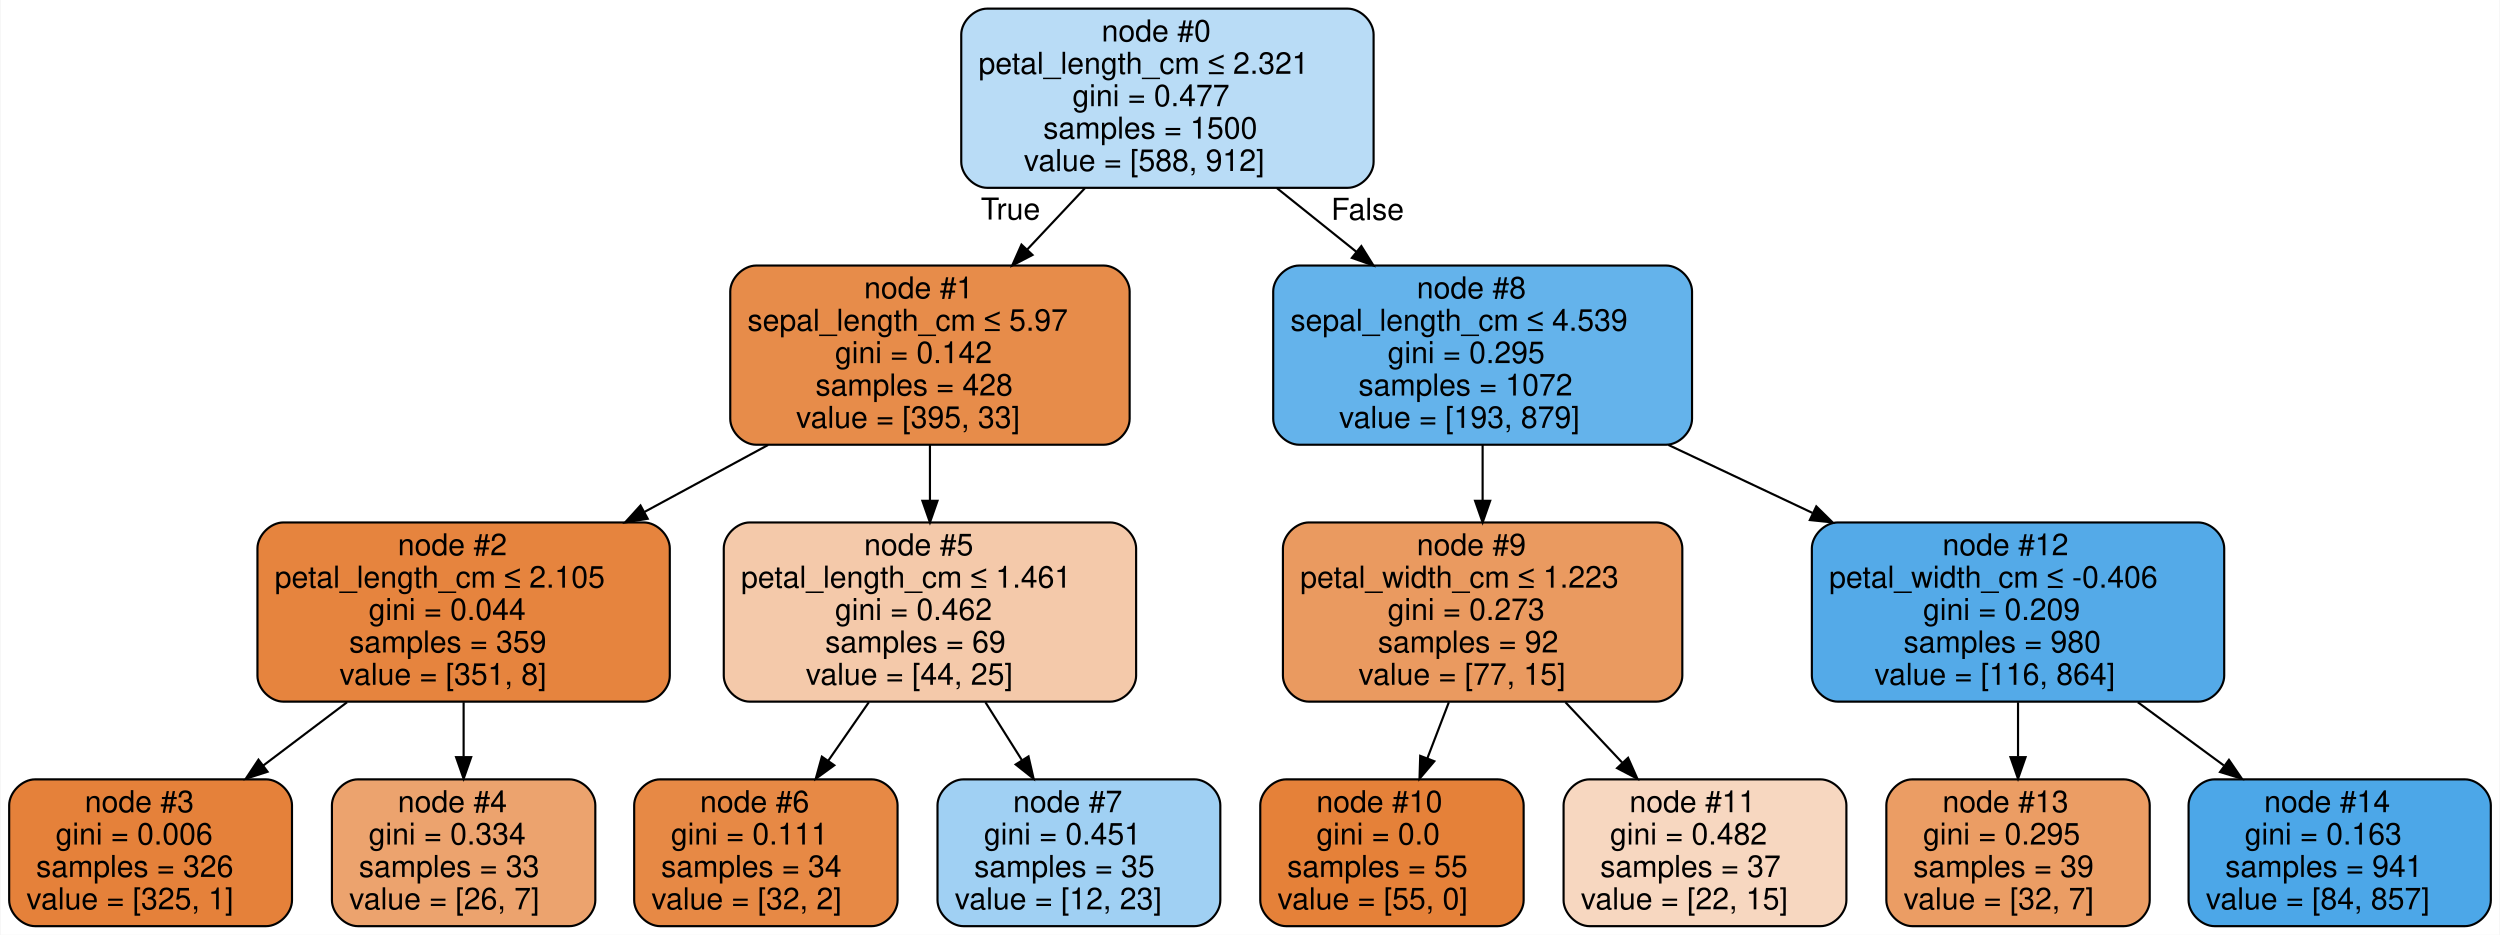
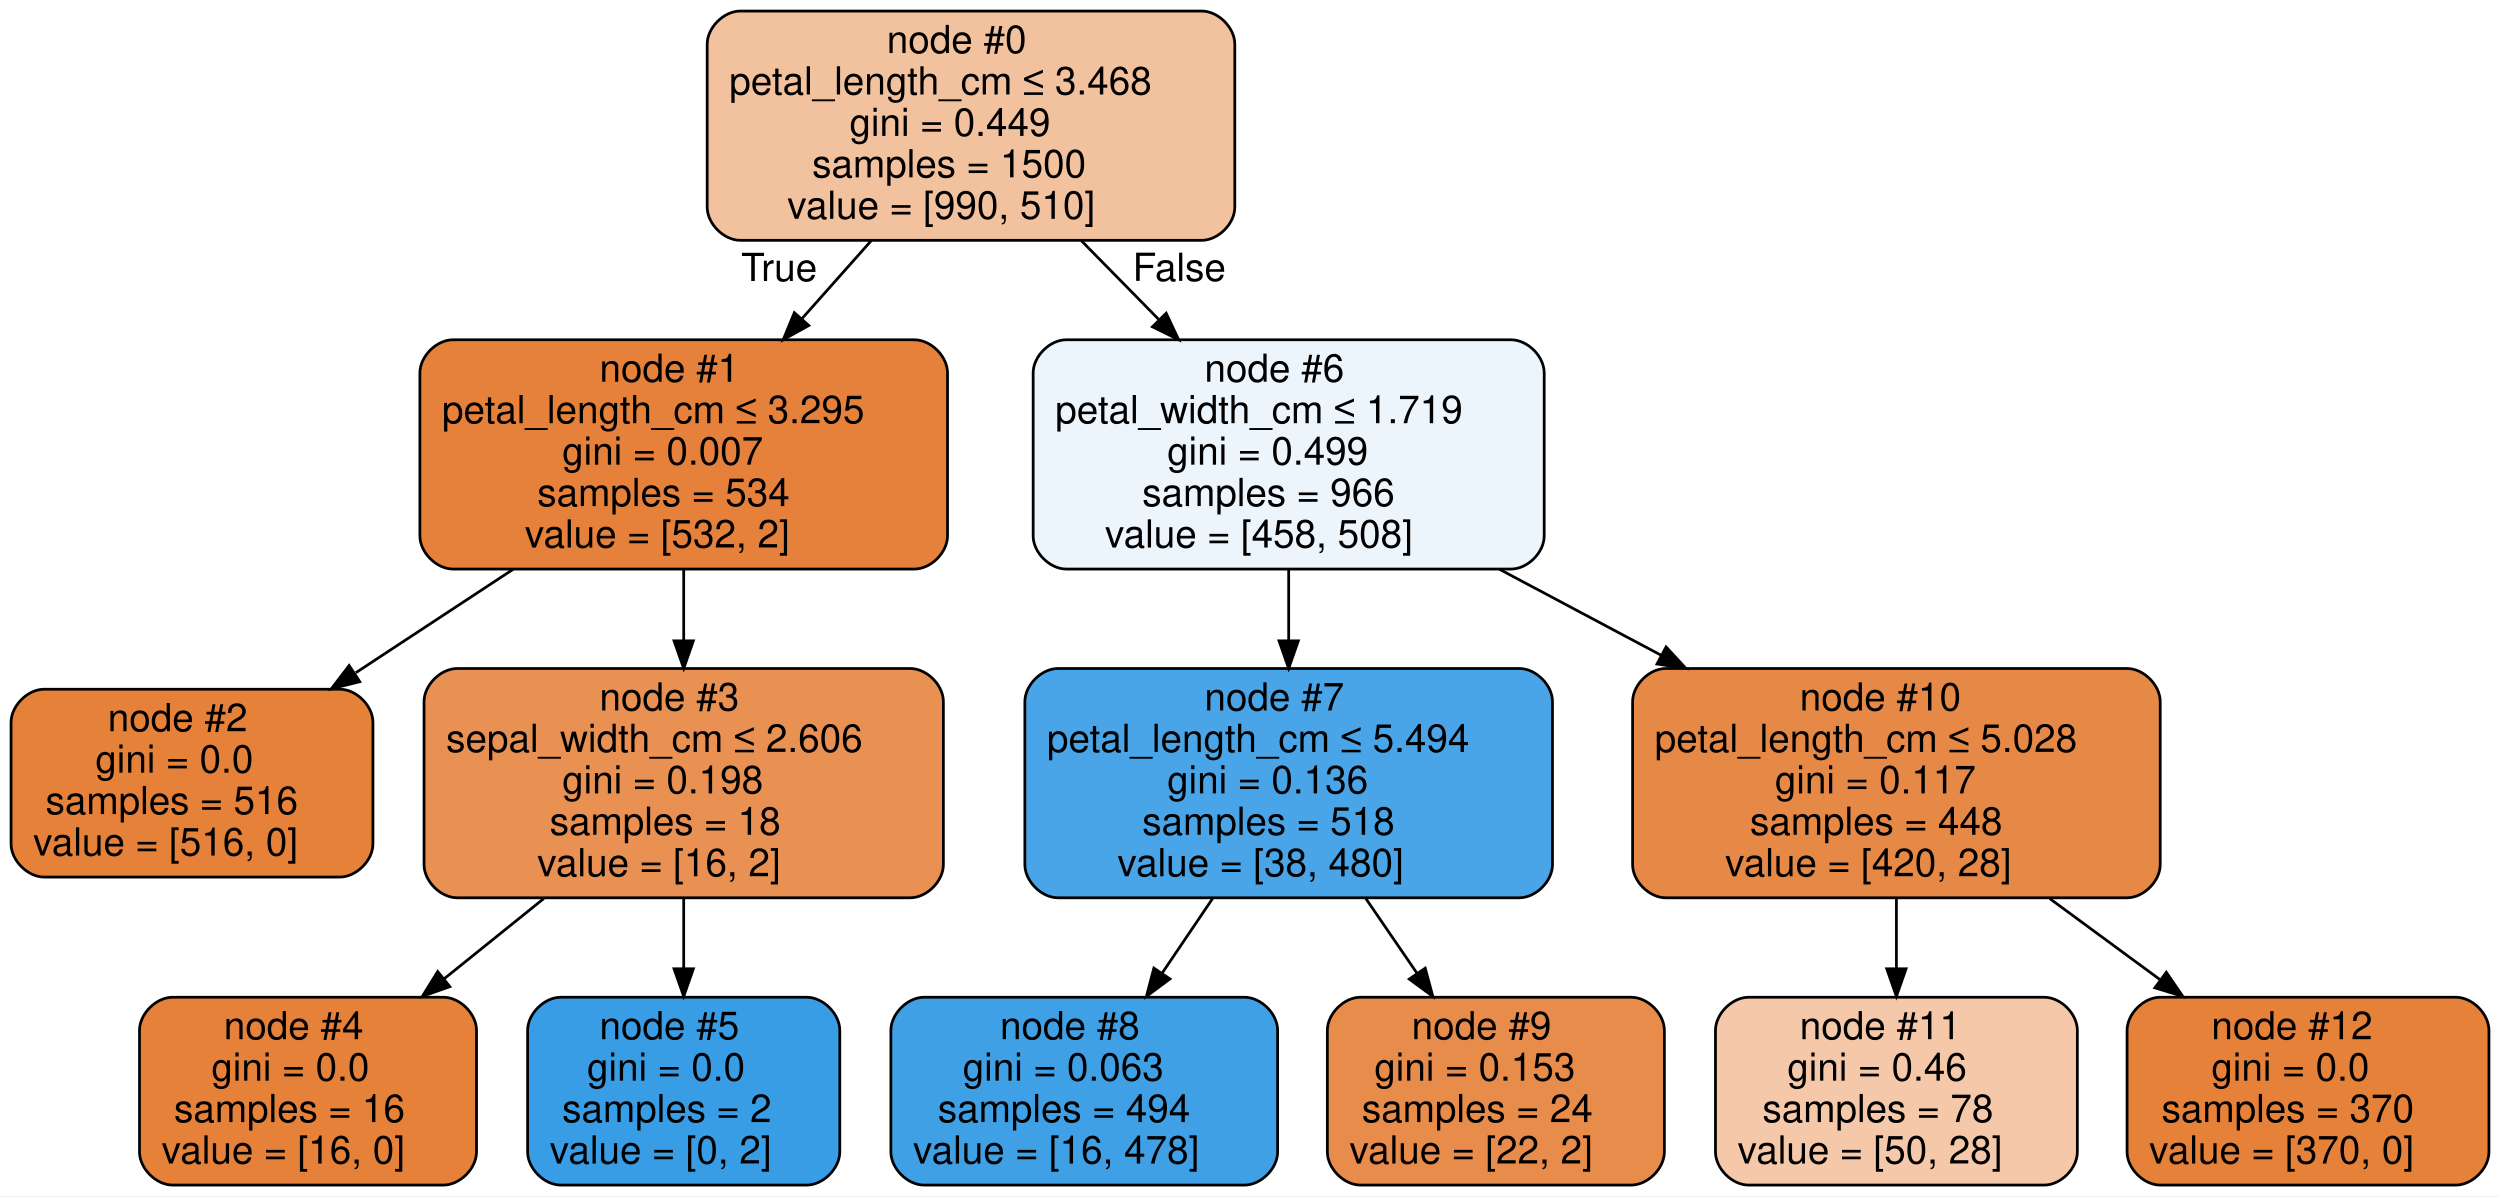
- <svg xmlns="http://www.w3.org/2000/svg" width="1158pt" height="433pt" viewBox="0.00 0.00 1157.50 433.00">
+ <svg xmlns="http://www.w3.org/2000/svg" width="905pt" height="433pt" viewBox="0.00 0.00 905.00 433.00">
  <g id="graph0" class="graph" transform="scale(1 1) rotate(0) translate(4 429)">
-     <polygon fill="white" stroke="transparent" points="-4,4 -4,-429 1153.5,-429 1153.5,4 -4,4" />
+     <polygon fill="white" stroke="transparent" points="-4,4 -4,-429 901,-429 901,4 -4,4" />
    <g id="node1" class="node">
-       <path fill="#b9dcf6" stroke="black" d="M620,-425C620,-425 453,-425 453,-425 447,-425 441,-419 441,-413 441,-413 441,-354 441,-354 441,-348 447,-342 453,-342 453,-342 620,-342 620,-342 626,-342 632,-348 632,-354 632,-354 632,-413 632,-413 632,-419 626,-425 620,-425" />
-       <text text-anchor="start" x="506" y="-409.8" font-family="Helvetica,sans-Serif" font-size="14.00">node #0</text>
-       <text text-anchor="start" x="449" y="-394.8" font-family="Helvetica,sans-Serif" font-size="14.00">petal_length_cm ≤ 2.321</text>
-       <text text-anchor="start" x="492.5" y="-379.8" font-family="Helvetica,sans-Serif" font-size="14.00">gini = 0.477</text>
-       <text text-anchor="start" x="479" y="-364.8" font-family="Helvetica,sans-Serif" font-size="14.00">samples = 1500</text>
-       <text text-anchor="start" x="470" y="-349.8" font-family="Helvetica,sans-Serif" font-size="14.00">value = [588, 912]</text>
+       <path fill="#f2c29f" stroke="black" d="M431,-425C431,-425 264,-425 264,-425 258,-425 252,-419 252,-413 252,-413 252,-354 252,-354 252,-348 258,-342 264,-342 264,-342 431,-342 431,-342 437,-342 443,-348 443,-354 443,-354 443,-413 443,-413 443,-419 437,-425 431,-425" />
+       <text text-anchor="start" x="317" y="-409.8" font-family="Helvetica,sans-Serif" font-size="14.00">node #0</text>
+       <text text-anchor="start" x="260" y="-394.8" font-family="Helvetica,sans-Serif" font-size="14.00">petal_length_cm ≤ 3.468</text>
+       <text text-anchor="start" x="303.5" y="-379.8" font-family="Helvetica,sans-Serif" font-size="14.00">gini = 0.449</text>
+       <text text-anchor="start" x="290" y="-364.8" font-family="Helvetica,sans-Serif" font-size="14.00">samples = 1500</text>
+       <text text-anchor="start" x="281" y="-349.8" font-family="Helvetica,sans-Serif" font-size="14.00">value = [990, 510]</text>
    </g>
    <g id="node2" class="node">
-       <path fill="#e78c4a" stroke="black" d="M507,-306C507,-306 346,-306 346,-306 340,-306 334,-300 334,-294 334,-294 334,-235 334,-235 334,-229 340,-223 346,-223 346,-223 507,-223 507,-223 513,-223 519,-229 519,-235 519,-235 519,-294 519,-294 519,-300 513,-306 507,-306" />
-       <text text-anchor="start" x="396" y="-290.8" font-family="Helvetica,sans-Serif" font-size="14.00">node #1</text>
-       <text text-anchor="start" x="342" y="-275.8" font-family="Helvetica,sans-Serif" font-size="14.00">sepal_length_cm ≤ 5.97</text>
-       <text text-anchor="start" x="382.5" y="-260.8" font-family="Helvetica,sans-Serif" font-size="14.00">gini = 0.142</text>
-       <text text-anchor="start" x="373.5" y="-245.8" font-family="Helvetica,sans-Serif" font-size="14.00">samples = 428</text>
-       <text text-anchor="start" x="364.5" y="-230.8" font-family="Helvetica,sans-Serif" font-size="14.00">value = [395, 33]</text>
+       <path fill="#e5813a" stroke="black" d="M327,-306C327,-306 160,-306 160,-306 154,-306 148,-300 148,-294 148,-294 148,-235 148,-235 148,-229 154,-223 160,-223 160,-223 327,-223 327,-223 333,-223 339,-229 339,-235 339,-235 339,-294 339,-294 339,-300 333,-306 327,-306" />
+       <text text-anchor="start" x="213" y="-290.8" font-family="Helvetica,sans-Serif" font-size="14.00">node #1</text>
+       <text text-anchor="start" x="156" y="-275.8" font-family="Helvetica,sans-Serif" font-size="14.00">petal_length_cm ≤ 3.295</text>
+       <text text-anchor="start" x="199.5" y="-260.8" font-family="Helvetica,sans-Serif" font-size="14.00">gini = 0.007</text>
+       <text text-anchor="start" x="190.5" y="-245.8" font-family="Helvetica,sans-Serif" font-size="14.00">samples = 534</text>
+       <text text-anchor="start" x="186" y="-230.8" font-family="Helvetica,sans-Serif" font-size="14.00">value = [532, 2]</text>
    </g>
    <g id="edge1" class="edge">
-       <path fill="none" stroke="black" d="M498.34,-341.91C489.72,-332.74 480.49,-322.93 471.62,-313.49" />
-       <polygon fill="black" stroke="black" points="474,-310.91 464.6,-306.02 468.9,-315.7 474,-310.91" />
-       <text text-anchor="middle" x="463.83" y="-327.31" font-family="Helvetica,sans-Serif" font-size="14.00">True</text>
+       <path fill="none" stroke="black" d="M311.42,-341.91C303.35,-332.83 294.72,-323.12 286.41,-313.77" />
+       <polygon fill="black" stroke="black" points="288.78,-311.17 279.52,-306.02 283.55,-315.82 288.78,-311.17" />
+       <text text-anchor="middle" x="278.05" y="-327.28" font-family="Helvetica,sans-Serif" font-size="14.00">True</text>
+     </g>
+     <g id="node7" class="node">
+       <path fill="#ecf5fc" stroke="black" d="M543,-306C543,-306 382,-306 382,-306 376,-306 370,-300 370,-294 370,-294 370,-235 370,-235 370,-229 376,-223 382,-223 382,-223 543,-223 543,-223 549,-223 555,-229 555,-235 555,-235 555,-294 555,-294 555,-300 549,-306 543,-306" />
+       <text text-anchor="start" x="432" y="-290.8" font-family="Helvetica,sans-Serif" font-size="14.00">node #6</text>
+       <text text-anchor="start" x="378" y="-275.8" font-family="Helvetica,sans-Serif" font-size="14.00">petal_width_cm ≤ 1.719</text>
+       <text text-anchor="start" x="418.5" y="-260.8" font-family="Helvetica,sans-Serif" font-size="14.00">gini = 0.499</text>
+       <text text-anchor="start" x="409.5" y="-245.8" font-family="Helvetica,sans-Serif" font-size="14.00">samples = 966</text>
+       <text text-anchor="start" x="396" y="-230.8" font-family="Helvetica,sans-Serif" font-size="14.00">value = [458, 508]</text>
+     </g>
+     <g id="edge6" class="edge">
+       <path fill="none" stroke="black" d="M387.4,-341.91C396.5,-332.65 406.25,-322.73 415.61,-313.21" />
+       <polygon fill="black" stroke="black" points="418.16,-315.61 422.67,-306.02 413.17,-310.7 418.16,-315.61" />
+       <text text-anchor="middle" x="422.89" y="-327.32" font-family="Helvetica,sans-Serif" font-size="14.00">False</text>
+     </g>
+     <g id="node3" class="node">
+       <path fill="#e58139" stroke="black" d="M119,-179.5C119,-179.5 12,-179.5 12,-179.5 6,-179.5 0,-173.5 0,-167.5 0,-167.5 0,-123.5 0,-123.5 0,-117.5 6,-111.5 12,-111.5 12,-111.5 119,-111.5 119,-111.5 125,-111.5 131,-117.5 131,-123.5 131,-123.5 131,-167.5 131,-167.5 131,-173.5 125,-179.5 119,-179.5" />
+       <text text-anchor="start" x="35" y="-164.3" font-family="Helvetica,sans-Serif" font-size="14.00">node #2</text>
+       <text text-anchor="start" x="30.5" y="-149.3" font-family="Helvetica,sans-Serif" font-size="14.00">gini = 0.0</text>
+       <text text-anchor="start" x="12.5" y="-134.3" font-family="Helvetica,sans-Serif" font-size="14.00">samples = 516</text>
+       <text text-anchor="start" x="8" y="-119.3" font-family="Helvetica,sans-Serif" font-size="14.00">value = [516, 0]</text>
+     </g>
+     <g id="edge2" class="edge">
+       <path fill="none" stroke="black" d="M181.74,-222.91C163.28,-210.77 143.08,-197.49 124.78,-185.46" />
+       <polygon fill="black" stroke="black" points="126.24,-182.23 115.96,-179.67 122.39,-188.08 126.24,-182.23" />
+     </g>
+     <g id="node4" class="node">
+       <path fill="#e89152" stroke="black" d="M325.5,-187C325.5,-187 161.5,-187 161.5,-187 155.5,-187 149.5,-181 149.5,-175 149.5,-175 149.5,-116 149.5,-116 149.5,-110 155.5,-104 161.5,-104 161.5,-104 325.5,-104 325.5,-104 331.5,-104 337.5,-110 337.5,-116 337.5,-116 337.5,-175 337.5,-175 337.5,-181 331.5,-187 325.5,-187" />
+       <text text-anchor="start" x="213" y="-171.8" font-family="Helvetica,sans-Serif" font-size="14.00">node #3</text>
+       <text text-anchor="start" x="157.5" y="-156.8" font-family="Helvetica,sans-Serif" font-size="14.00">sepal_width_cm ≤ 2.606</text>
+       <text text-anchor="start" x="199.5" y="-141.8" font-family="Helvetica,sans-Serif" font-size="14.00">gini = 0.198</text>
+       <text text-anchor="start" x="195" y="-126.8" font-family="Helvetica,sans-Serif" font-size="14.00">samples = 18</text>
+       <text text-anchor="start" x="190.5" y="-111.8" font-family="Helvetica,sans-Serif" font-size="14.00">value = [16, 2]</text>
+     </g>
+     <g id="edge3" class="edge">
+       <path fill="none" stroke="black" d="M243.5,-222.91C243.5,-214.65 243.5,-205.86 243.5,-197.3" />
+       <polygon fill="black" stroke="black" points="247,-197.02 243.5,-187.02 240,-197.02 247,-197.02" />
+     </g>
+     <g id="node5" class="node">
+       <path fill="#e58139" stroke="black" d="M156.5,-68C156.5,-68 58.5,-68 58.5,-68 52.5,-68 46.5,-62 46.5,-56 46.5,-56 46.5,-12 46.5,-12 46.5,-6 52.5,0 58.5,0 58.5,0 156.5,0 156.5,0 162.5,0 168.5,-6 168.5,-12 168.5,-12 168.5,-56 168.5,-56 168.5,-62 162.5,-68 156.5,-68" />
+       <text text-anchor="start" x="77" y="-52.8" font-family="Helvetica,sans-Serif" font-size="14.00">node #4</text>
+       <text text-anchor="start" x="72.5" y="-37.8" font-family="Helvetica,sans-Serif" font-size="14.00">gini = 0.0</text>
+       <text text-anchor="start" x="59" y="-22.8" font-family="Helvetica,sans-Serif" font-size="14.00">samples = 16</text>
+       <text text-anchor="start" x="54.5" y="-7.8" font-family="Helvetica,sans-Serif" font-size="14.00">value = [16, 0]</text>
+     </g>
+     <g id="edge4" class="edge">
+       <path fill="none" stroke="black" d="M192.86,-103.73C181.08,-94.24 168.55,-84.16 156.83,-74.72" />
+       <polygon fill="black" stroke="black" points="158.84,-71.84 148.86,-68.3 154.45,-77.3 158.84,-71.84" />
+     </g>
+     <g id="node6" class="node">
+       <path fill="#399de5" stroke="black" d="M288,-68C288,-68 199,-68 199,-68 193,-68 187,-62 187,-56 187,-56 187,-12 187,-12 187,-6 193,0 199,0 199,0 288,0 288,0 294,0 300,-6 300,-12 300,-12 300,-56 300,-56 300,-62 294,-68 288,-68" />
+       <text text-anchor="start" x="213" y="-52.8" font-family="Helvetica,sans-Serif" font-size="14.00">node #5</text>
+       <text text-anchor="start" x="208.5" y="-37.8" font-family="Helvetica,sans-Serif" font-size="14.00">gini = 0.0</text>
+       <text text-anchor="start" x="199.5" y="-22.8" font-family="Helvetica,sans-Serif" font-size="14.00">samples = 2</text>
+       <text text-anchor="start" x="195" y="-7.8" font-family="Helvetica,sans-Serif" font-size="14.00">value = [0, 2]</text>
+     </g>
+     <g id="edge5" class="edge">
+       <path fill="none" stroke="black" d="M243.5,-103.73C243.5,-95.52 243.5,-86.86 243.5,-78.56" />
+       <polygon fill="black" stroke="black" points="247,-78.3 243.5,-68.3 240,-78.3 247,-78.3" />
+     </g>
+     <g id="node8" class="node">
+       <path fill="#49a5e7" stroke="black" d="M546,-187C546,-187 379,-187 379,-187 373,-187 367,-181 367,-175 367,-175 367,-116 367,-116 367,-110 373,-104 379,-104 379,-104 546,-104 546,-104 552,-104 558,-110 558,-116 558,-116 558,-175 558,-175 558,-181 552,-187 546,-187" />
+       <text text-anchor="start" x="432" y="-171.8" font-family="Helvetica,sans-Serif" font-size="14.00">node #7</text>
+       <text text-anchor="start" x="375" y="-156.8" font-family="Helvetica,sans-Serif" font-size="14.00">petal_length_cm ≤ 5.494</text>
+       <text text-anchor="start" x="418.5" y="-141.8" font-family="Helvetica,sans-Serif" font-size="14.00">gini = 0.136</text>
+       <text text-anchor="start" x="409.5" y="-126.8" font-family="Helvetica,sans-Serif" font-size="14.00">samples = 518</text>
+       <text text-anchor="start" x="400.5" y="-111.8" font-family="Helvetica,sans-Serif" font-size="14.00">value = [38, 480]</text>
+     </g>
+     <g id="edge7" class="edge">
+       <path fill="none" stroke="black" d="M462.5,-222.91C462.5,-214.65 462.5,-205.86 462.5,-197.3" />
+       <polygon fill="black" stroke="black" points="466,-197.02 462.5,-187.02 459,-197.02 466,-197.02" />
+     </g>
+     <g id="node11" class="node">
+       <path fill="#e78946" stroke="black" d="M766,-187C766,-187 599,-187 599,-187 593,-187 587,-181 587,-175 587,-175 587,-116 587,-116 587,-110 593,-104 599,-104 599,-104 766,-104 766,-104 772,-104 778,-110 778,-116 778,-116 778,-175 778,-175 778,-181 772,-187 766,-187" />
+       <text text-anchor="start" x="647.5" y="-171.8" font-family="Helvetica,sans-Serif" font-size="14.00">node #10</text>
+       <text text-anchor="start" x="595" y="-156.8" font-family="Helvetica,sans-Serif" font-size="14.00">petal_length_cm ≤ 5.028</text>
+       <text text-anchor="start" x="638.5" y="-141.8" font-family="Helvetica,sans-Serif" font-size="14.00">gini = 0.117</text>
+       <text text-anchor="start" x="629.5" y="-126.8" font-family="Helvetica,sans-Serif" font-size="14.00">samples = 448</text>
+       <text text-anchor="start" x="620.5" y="-111.8" font-family="Helvetica,sans-Serif" font-size="14.00">value = [420, 28]</text>
+     </g>
+     <g id="edge10" class="edge">
+       <path fill="none" stroke="black" d="M538.83,-222.91C557.68,-212.88 578,-202.07 597.25,-191.84" />
+       <polygon fill="black" stroke="black" points="599.12,-194.81 606.31,-187.02 595.83,-188.63 599.12,-194.81" />
    </g>
    <g id="node9" class="node">
-       <path fill="#64b3eb" stroke="black" d="M767.5,-306C767.5,-306 597.5,-306 597.5,-306 591.5,-306 585.5,-300 585.5,-294 585.5,-294 585.5,-235 585.5,-235 585.5,-229 591.5,-223 597.5,-223 597.5,-223 767.5,-223 767.5,-223 773.5,-223 779.5,-229 779.5,-235 779.5,-235 779.5,-294 779.5,-294 779.5,-300 773.5,-306 767.5,-306" />
-       <text text-anchor="start" x="652" y="-290.8" font-family="Helvetica,sans-Serif" font-size="14.00">node #8</text>
-       <text text-anchor="start" x="593.5" y="-275.8" font-family="Helvetica,sans-Serif" font-size="14.00">sepal_length_cm ≤ 4.539</text>
-       <text text-anchor="start" x="638.5" y="-260.8" font-family="Helvetica,sans-Serif" font-size="14.00">gini = 0.295</text>
-       <text text-anchor="start" x="625" y="-245.8" font-family="Helvetica,sans-Serif" font-size="14.00">samples = 1072</text>
-       <text text-anchor="start" x="616" y="-230.8" font-family="Helvetica,sans-Serif" font-size="14.00">value = [193, 879]</text>
+       <path fill="#40a0e6" stroke="black" d="M446.5,-68C446.5,-68 330.5,-68 330.5,-68 324.5,-68 318.5,-62 318.5,-56 318.5,-56 318.5,-12 318.5,-12 318.5,-6 324.5,0 330.5,0 330.5,0 446.5,0 446.5,0 452.5,0 458.5,-6 458.5,-12 458.5,-12 458.5,-56 458.5,-56 458.5,-62 452.5,-68 446.5,-68" />
+       <text text-anchor="start" x="358" y="-52.8" font-family="Helvetica,sans-Serif" font-size="14.00">node #8</text>
+       <text text-anchor="start" x="344.5" y="-37.8" font-family="Helvetica,sans-Serif" font-size="14.00">gini = 0.063</text>
+       <text text-anchor="start" x="335.5" y="-22.8" font-family="Helvetica,sans-Serif" font-size="14.00">samples = 494</text>
+       <text text-anchor="start" x="326.5" y="-7.8" font-family="Helvetica,sans-Serif" font-size="14.00">value = [16, 478]</text>
    </g>
    <g id="edge8" class="edge">
-       <path fill="none" stroke="black" d="M587.15,-341.91C599.04,-332.38 611.81,-322.15 624.01,-312.37" />
-       <polygon fill="black" stroke="black" points="626.32,-315.01 631.94,-306.02 621.94,-309.54 626.32,-315.01" />
-       <text text-anchor="middle" x="629.2" y="-327.17" font-family="Helvetica,sans-Serif" font-size="14.00">False</text>
-     </g>
-     <g id="node3" class="node">
-       <path fill="#e6843e" stroke="black" d="M294,-187C294,-187 127,-187 127,-187 121,-187 115,-181 115,-175 115,-175 115,-116 115,-116 115,-110 121,-104 127,-104 127,-104 294,-104 294,-104 300,-104 306,-110 306,-116 306,-116 306,-175 306,-175 306,-181 300,-187 294,-187" />
-       <text text-anchor="start" x="180" y="-171.8" font-family="Helvetica,sans-Serif" font-size="14.00">node #2</text>
-       <text text-anchor="start" x="123" y="-156.8" font-family="Helvetica,sans-Serif" font-size="14.00">petal_length_cm ≤ 2.105</text>
-       <text text-anchor="start" x="166.5" y="-141.8" font-family="Helvetica,sans-Serif" font-size="14.00">gini = 0.044</text>
-       <text text-anchor="start" x="157.5" y="-126.8" font-family="Helvetica,sans-Serif" font-size="14.00">samples = 359</text>
-       <text text-anchor="start" x="153" y="-111.8" font-family="Helvetica,sans-Serif" font-size="14.00">value = [351, 8]</text>
-     </g>
-     <g id="edge2" class="edge">
-       <path fill="none" stroke="black" d="M351.56,-222.91C333.05,-212.88 313.1,-202.07 294.2,-191.84" />
-       <polygon fill="black" stroke="black" points="295.77,-188.71 285.31,-187.02 292.43,-194.86 295.77,-188.71" />
-     </g>
-     <g id="node6" class="node">
-       <path fill="#f4c9aa" stroke="black" d="M510,-187C510,-187 343,-187 343,-187 337,-187 331,-181 331,-175 331,-175 331,-116 331,-116 331,-110 337,-104 343,-104 343,-104 510,-104 510,-104 516,-104 522,-110 522,-116 522,-116 522,-175 522,-175 522,-181 516,-187 510,-187" />
-       <text text-anchor="start" x="396" y="-171.8" font-family="Helvetica,sans-Serif" font-size="14.00">node #5</text>
-       <text text-anchor="start" x="339" y="-156.8" font-family="Helvetica,sans-Serif" font-size="14.00">petal_length_cm ≤ 1.461</text>
-       <text text-anchor="start" x="382.5" y="-141.8" font-family="Helvetica,sans-Serif" font-size="14.00">gini = 0.462</text>
-       <text text-anchor="start" x="378" y="-126.8" font-family="Helvetica,sans-Serif" font-size="14.00">samples = 69</text>
-       <text text-anchor="start" x="369" y="-111.8" font-family="Helvetica,sans-Serif" font-size="14.00">value = [44, 25]</text>
-     </g>
-     <g id="edge5" class="edge">
-       <path fill="none" stroke="black" d="M426.5,-222.91C426.5,-214.65 426.5,-205.86 426.5,-197.3" />
-       <polygon fill="black" stroke="black" points="430,-197.02 426.5,-187.02 423,-197.02 430,-197.02" />
-     </g>
-     <g id="node4" class="node">
-       <path fill="#e5813a" stroke="black" d="M119,-68C119,-68 12,-68 12,-68 6,-68 0,-62 0,-56 0,-56 0,-12 0,-12 0,-6 6,0 12,0 12,0 119,0 119,0 125,0 131,-6 131,-12 131,-12 131,-56 131,-56 131,-62 125,-68 119,-68" />
-       <text text-anchor="start" x="35" y="-52.8" font-family="Helvetica,sans-Serif" font-size="14.00">node #3</text>
-       <text text-anchor="start" x="21.5" y="-37.8" font-family="Helvetica,sans-Serif" font-size="14.00">gini = 0.006</text>
-       <text text-anchor="start" x="12.5" y="-22.8" font-family="Helvetica,sans-Serif" font-size="14.00">samples = 326</text>
-       <text text-anchor="start" x="8" y="-7.8" font-family="Helvetica,sans-Serif" font-size="14.00">value = [325, 1]</text>
-     </g>
-     <g id="edge3" class="edge">
-       <path fill="none" stroke="black" d="M156.51,-103.73C143.83,-94.15 130.33,-83.96 117.73,-74.44" />
-       <polygon fill="black" stroke="black" points="119.68,-71.53 109.6,-68.3 115.47,-77.12 119.68,-71.53" />
-     </g>
-     <g id="node5" class="node">
-       <path fill="#eca36e" stroke="black" d="M259.5,-68C259.5,-68 161.5,-68 161.5,-68 155.5,-68 149.5,-62 149.5,-56 149.5,-56 149.5,-12 149.5,-12 149.5,-6 155.5,0 161.5,0 161.5,0 259.5,0 259.5,0 265.5,0 271.5,-6 271.5,-12 271.5,-12 271.5,-56 271.5,-56 271.5,-62 265.5,-68 259.5,-68" />
-       <text text-anchor="start" x="180" y="-52.8" font-family="Helvetica,sans-Serif" font-size="14.00">node #4</text>
-       <text text-anchor="start" x="166.5" y="-37.8" font-family="Helvetica,sans-Serif" font-size="14.00">gini = 0.334</text>
-       <text text-anchor="start" x="162" y="-22.8" font-family="Helvetica,sans-Serif" font-size="14.00">samples = 33</text>
-       <text text-anchor="start" x="157.5" y="-7.8" font-family="Helvetica,sans-Serif" font-size="14.00">value = [26, 7]</text>
-     </g>
-     <g id="edge4" class="edge">
-       <path fill="none" stroke="black" d="M210.5,-103.73C210.5,-95.52 210.5,-86.86 210.5,-78.56" />
-       <polygon fill="black" stroke="black" points="214,-78.3 210.5,-68.3 207,-78.3 214,-78.3" />
-     </g>
-     <g id="node7" class="node">
-       <path fill="#e78945" stroke="black" d="M399.5,-68C399.5,-68 301.5,-68 301.5,-68 295.5,-68 289.5,-62 289.5,-56 289.5,-56 289.5,-12 289.5,-12 289.5,-6 295.5,0 301.5,0 301.5,0 399.5,0 399.5,0 405.5,0 411.5,-6 411.5,-12 411.5,-12 411.5,-56 411.5,-56 411.5,-62 405.5,-68 399.5,-68" />
-       <text text-anchor="start" x="320" y="-52.8" font-family="Helvetica,sans-Serif" font-size="14.00">node #6</text>
-       <text text-anchor="start" x="306.5" y="-37.8" font-family="Helvetica,sans-Serif" font-size="14.00">gini = 0.111</text>
-       <text text-anchor="start" x="302" y="-22.8" font-family="Helvetica,sans-Serif" font-size="14.00">samples = 34</text>
-       <text text-anchor="start" x="297.5" y="-7.8" font-family="Helvetica,sans-Serif" font-size="14.00">value = [32, 2]</text>
-     </g>
-     <g id="edge6" class="edge">
-       <path fill="none" stroke="black" d="M398.2,-103.73C392.06,-94.88 385.56,-85.51 379.39,-76.63" />
-       <polygon fill="black" stroke="black" points="382.19,-74.52 373.61,-68.3 376.44,-78.51 382.19,-74.52" />
-     </g>
-     <g id="node8" class="node">
-       <path fill="#a0d0f3" stroke="black" d="M549,-68C549,-68 442,-68 442,-68 436,-68 430,-62 430,-56 430,-56 430,-12 430,-12 430,-6 436,0 442,0 442,0 549,0 549,0 555,0 561,-6 561,-12 561,-12 561,-56 561,-56 561,-62 555,-68 549,-68" />
-       <text text-anchor="start" x="465" y="-52.8" font-family="Helvetica,sans-Serif" font-size="14.00">node #7</text>
-       <text text-anchor="start" x="451.5" y="-37.8" font-family="Helvetica,sans-Serif" font-size="14.00">gini = 0.451</text>
-       <text text-anchor="start" x="447" y="-22.8" font-family="Helvetica,sans-Serif" font-size="14.00">samples = 35</text>
-       <text text-anchor="start" x="438" y="-7.8" font-family="Helvetica,sans-Serif" font-size="14.00">value = [12, 23]</text>
-     </g>
-     <g id="edge7" class="edge">
-       <path fill="none" stroke="black" d="M452.19,-103.73C457.71,-94.97 463.55,-85.7 469.09,-76.91" />
-       <polygon fill="black" stroke="black" points="472.15,-78.63 474.52,-68.3 466.22,-74.89 472.15,-78.63" />
+       <path fill="none" stroke="black" d="M434.95,-103.73C428.97,-94.88 422.63,-85.51 416.63,-76.63" />
+       <polygon fill="black" stroke="black" points="419.5,-74.63 411,-68.3 413.7,-78.54 419.5,-74.63" />
    </g>
    <g id="node10" class="node">
-       <path fill="#ea9a60" stroke="black" d="M763,-187C763,-187 602,-187 602,-187 596,-187 590,-181 590,-175 590,-175 590,-116 590,-116 590,-110 596,-104 602,-104 602,-104 763,-104 763,-104 769,-104 775,-110 775,-116 775,-116 775,-175 775,-175 775,-181 769,-187 763,-187" />
-       <text text-anchor="start" x="652" y="-171.8" font-family="Helvetica,sans-Serif" font-size="14.00">node #9</text>
-       <text text-anchor="start" x="598" y="-156.8" font-family="Helvetica,sans-Serif" font-size="14.00">petal_width_cm ≤ 1.223</text>
-       <text text-anchor="start" x="638.5" y="-141.8" font-family="Helvetica,sans-Serif" font-size="14.00">gini = 0.273</text>
-       <text text-anchor="start" x="634" y="-126.8" font-family="Helvetica,sans-Serif" font-size="14.00">samples = 92</text>
-       <text text-anchor="start" x="625" y="-111.8" font-family="Helvetica,sans-Serif" font-size="14.00">value = [77, 15]</text>
+       <path fill="#e78c4b" stroke="black" d="M586.5,-68C586.5,-68 488.5,-68 488.5,-68 482.5,-68 476.5,-62 476.5,-56 476.5,-56 476.5,-12 476.5,-12 476.5,-6 482.5,0 488.5,0 488.5,0 586.5,0 586.5,0 592.5,0 598.5,-6 598.5,-12 598.5,-12 598.5,-56 598.5,-56 598.5,-62 592.5,-68 586.5,-68" />
+       <text text-anchor="start" x="507" y="-52.8" font-family="Helvetica,sans-Serif" font-size="14.00">node #9</text>
+       <text text-anchor="start" x="493.5" y="-37.8" font-family="Helvetica,sans-Serif" font-size="14.00">gini = 0.153</text>
+       <text text-anchor="start" x="489" y="-22.8" font-family="Helvetica,sans-Serif" font-size="14.00">samples = 24</text>
+       <text text-anchor="start" x="484.5" y="-7.8" font-family="Helvetica,sans-Serif" font-size="14.00">value = [22, 2]</text>
    </g>
    <g id="edge9" class="edge">
-       <path fill="none" stroke="black" d="M682.5,-222.91C682.5,-214.65 682.5,-205.86 682.5,-197.3" />
-       <polygon fill="black" stroke="black" points="686,-197.02 682.5,-187.02 679,-197.02 686,-197.02" />
+       <path fill="none" stroke="black" d="M490.43,-103.73C496.49,-94.88 502.9,-85.51 508.99,-76.63" />
+       <polygon fill="black" stroke="black" points="511.93,-78.53 514.69,-68.3 506.15,-74.57 511.93,-78.53" />
+     </g>
+     <g id="node12" class="node">
+       <path fill="#f4c8a8" stroke="black" d="M736,-68C736,-68 629,-68 629,-68 623,-68 617,-62 617,-56 617,-56 617,-12 617,-12 617,-6 623,0 629,0 629,0 736,0 736,0 742,0 748,-6 748,-12 748,-12 748,-56 748,-56 748,-62 742,-68 736,-68" />
+       <text text-anchor="start" x="647.5" y="-52.8" font-family="Helvetica,sans-Serif" font-size="14.00">node #11</text>
+       <text text-anchor="start" x="643" y="-37.8" font-family="Helvetica,sans-Serif" font-size="14.00">gini = 0.46</text>
+       <text text-anchor="start" x="634" y="-22.8" font-family="Helvetica,sans-Serif" font-size="14.00">samples = 78</text>
+       <text text-anchor="start" x="625" y="-7.8" font-family="Helvetica,sans-Serif" font-size="14.00">value = [50, 28]</text>
+     </g>
+     <g id="edge11" class="edge">
+       <path fill="none" stroke="black" d="M682.5,-103.73C682.5,-95.52 682.5,-86.86 682.5,-78.56" />
+       <polygon fill="black" stroke="black" points="686,-78.3 682.5,-68.3 679,-78.3 686,-78.3" />
    </g>
    <g id="node13" class="node">
-       <path fill="#54aae8" stroke="black" d="M1014,-187C1014,-187 847,-187 847,-187 841,-187 835,-181 835,-175 835,-175 835,-116 835,-116 835,-110 841,-104 847,-104 847,-104 1014,-104 1014,-104 1020,-104 1026,-110 1026,-116 1026,-116 1026,-175 1026,-175 1026,-181 1020,-187 1014,-187" />
-       <text text-anchor="start" x="895.5" y="-171.8" font-family="Helvetica,sans-Serif" font-size="14.00">node #12</text>
-       <text text-anchor="start" x="843" y="-156.8" font-family="Helvetica,sans-Serif" font-size="14.00">petal_width_cm ≤ -0.406</text>
-       <text text-anchor="start" x="886.5" y="-141.8" font-family="Helvetica,sans-Serif" font-size="14.00">gini = 0.209</text>
-       <text text-anchor="start" x="877.5" y="-126.8" font-family="Helvetica,sans-Serif" font-size="14.00">samples = 980</text>
-       <text text-anchor="start" x="864" y="-111.8" font-family="Helvetica,sans-Serif" font-size="14.00">value = [116, 864]</text>
+       <path fill="#e58139" stroke="black" d="M885,-68C885,-68 778,-68 778,-68 772,-68 766,-62 766,-56 766,-56 766,-12 766,-12 766,-6 772,0 778,0 778,0 885,0 885,0 891,0 897,-6 897,-12 897,-12 897,-56 897,-56 897,-62 891,-68 885,-68" />
+       <text text-anchor="start" x="796.5" y="-52.8" font-family="Helvetica,sans-Serif" font-size="14.00">node #12</text>
+       <text text-anchor="start" x="796.5" y="-37.8" font-family="Helvetica,sans-Serif" font-size="14.00">gini = 0.0</text>
+       <text text-anchor="start" x="778.5" y="-22.8" font-family="Helvetica,sans-Serif" font-size="14.00">samples = 370</text>
+       <text text-anchor="start" x="774" y="-7.8" font-family="Helvetica,sans-Serif" font-size="14.00">value = [370, 0]</text>
    </g>
    <g id="edge12" class="edge">
-       <path fill="none" stroke="black" d="M768.54,-222.91C790.09,-212.74 813.32,-201.78 835.28,-191.42" />
-       <polygon fill="black" stroke="black" points="837.06,-194.45 844.61,-187.02 834.07,-188.12 837.06,-194.45" />
-     </g>
-     <g id="node11" class="node">
-       <path fill="#e58139" stroke="black" d="M689.5,-68C689.5,-68 591.5,-68 591.5,-68 585.5,-68 579.5,-62 579.5,-56 579.5,-56 579.5,-12 579.5,-12 579.5,-6 585.5,0 591.5,0 591.5,0 689.5,0 689.5,0 695.5,0 701.5,-6 701.5,-12 701.5,-12 701.5,-56 701.5,-56 701.5,-62 695.5,-68 689.5,-68" />
-       <text text-anchor="start" x="605.5" y="-52.8" font-family="Helvetica,sans-Serif" font-size="14.00">node #10</text>
-       <text text-anchor="start" x="605.5" y="-37.8" font-family="Helvetica,sans-Serif" font-size="14.00">gini = 0.0</text>
-       <text text-anchor="start" x="592" y="-22.8" font-family="Helvetica,sans-Serif" font-size="14.00">samples = 55</text>
-       <text text-anchor="start" x="587.5" y="-7.8" font-family="Helvetica,sans-Serif" font-size="14.00">value = [55, 0]</text>
-     </g>
-     <g id="edge10" class="edge">
-       <path fill="none" stroke="black" d="M666.86,-103.73C663.61,-95.24 660.17,-86.28 656.89,-77.73" />
-       <polygon fill="black" stroke="black" points="660.12,-76.38 653.27,-68.3 653.59,-78.89 660.12,-76.38" />
-     </g>
-     <g id="node12" class="node">
-       <path fill="#f7d7c0" stroke="black" d="M839,-68C839,-68 732,-68 732,-68 726,-68 720,-62 720,-56 720,-56 720,-12 720,-12 720,-6 726,0 732,0 732,0 839,0 839,0 845,0 851,-6 851,-12 851,-12 851,-56 851,-56 851,-62 845,-68 839,-68" />
-       <text text-anchor="start" x="750.5" y="-52.8" font-family="Helvetica,sans-Serif" font-size="14.00">node #11</text>
-       <text text-anchor="start" x="741.5" y="-37.8" font-family="Helvetica,sans-Serif" font-size="14.00">gini = 0.482</text>
-       <text text-anchor="start" x="737" y="-22.8" font-family="Helvetica,sans-Serif" font-size="14.00">samples = 37</text>
-       <text text-anchor="start" x="728" y="-7.8" font-family="Helvetica,sans-Serif" font-size="14.00">value = [22, 15]</text>
-     </g>
-     <g id="edge11" class="edge">
-       <path fill="none" stroke="black" d="M720.85,-103.73C729.43,-94.61 738.53,-84.93 747.11,-75.81" />
-       <polygon fill="black" stroke="black" points="749.87,-77.98 754.18,-68.3 744.78,-73.19 749.87,-77.98" />
-     </g>
-     <g id="node14" class="node">
-       <path fill="#eb9d64" stroke="black" d="M979.5,-68C979.5,-68 881.5,-68 881.5,-68 875.5,-68 869.5,-62 869.5,-56 869.5,-56 869.5,-12 869.5,-12 869.5,-6 875.5,0 881.5,0 881.5,0 979.5,0 979.5,0 985.5,0 991.5,-6 991.5,-12 991.5,-12 991.5,-56 991.5,-56 991.5,-62 985.5,-68 979.5,-68" />
-       <text text-anchor="start" x="895.5" y="-52.8" font-family="Helvetica,sans-Serif" font-size="14.00">node #13</text>
-       <text text-anchor="start" x="886.5" y="-37.8" font-family="Helvetica,sans-Serif" font-size="14.00">gini = 0.295</text>
-       <text text-anchor="start" x="882" y="-22.8" font-family="Helvetica,sans-Serif" font-size="14.00">samples = 39</text>
-       <text text-anchor="start" x="877.5" y="-7.8" font-family="Helvetica,sans-Serif" font-size="14.00">value = [32, 7]</text>
-     </g>
-     <g id="edge13" class="edge">
-       <path fill="none" stroke="black" d="M930.5,-103.73C930.5,-95.52 930.5,-86.86 930.5,-78.56" />
-       <polygon fill="black" stroke="black" points="934,-78.3 930.5,-68.3 927,-78.3 934,-78.3" />
-     </g>
-     <g id="node15" class="node">
-       <path fill="#4ca7e8" stroke="black" d="M1137.5,-68C1137.5,-68 1021.5,-68 1021.5,-68 1015.5,-68 1009.5,-62 1009.5,-56 1009.5,-56 1009.5,-12 1009.5,-12 1009.5,-6 1015.5,0 1021.5,0 1021.5,0 1137.5,0 1137.5,0 1143.5,0 1149.5,-6 1149.5,-12 1149.5,-12 1149.5,-56 1149.5,-56 1149.5,-62 1143.5,-68 1137.5,-68" />
-       <text text-anchor="start" x="1044.5" y="-52.8" font-family="Helvetica,sans-Serif" font-size="14.00">node #14</text>
-       <text text-anchor="start" x="1035.5" y="-37.8" font-family="Helvetica,sans-Serif" font-size="14.00">gini = 0.163</text>
-       <text text-anchor="start" x="1026.5" y="-22.8" font-family="Helvetica,sans-Serif" font-size="14.00">samples = 941</text>
-       <text text-anchor="start" x="1017.5" y="-7.8" font-family="Helvetica,sans-Serif" font-size="14.00">value = [84, 857]</text>
-     </g>
-     <g id="edge14" class="edge">
-       <path fill="none" stroke="black" d="M985.98,-103.73C999.01,-94.15 1012.88,-83.96 1025.83,-74.44" />
-       <polygon fill="black" stroke="black" points="1028.2,-77.04 1034.19,-68.3 1024.06,-71.4 1028.2,-77.04" />
+       <path fill="none" stroke="black" d="M737.98,-103.73C751.01,-94.15 764.88,-83.96 777.83,-74.44" />
+       <polygon fill="black" stroke="black" points="780.2,-77.04 786.19,-68.3 776.06,-71.4 780.2,-77.04" />
    </g>
  </g>
</svg>
